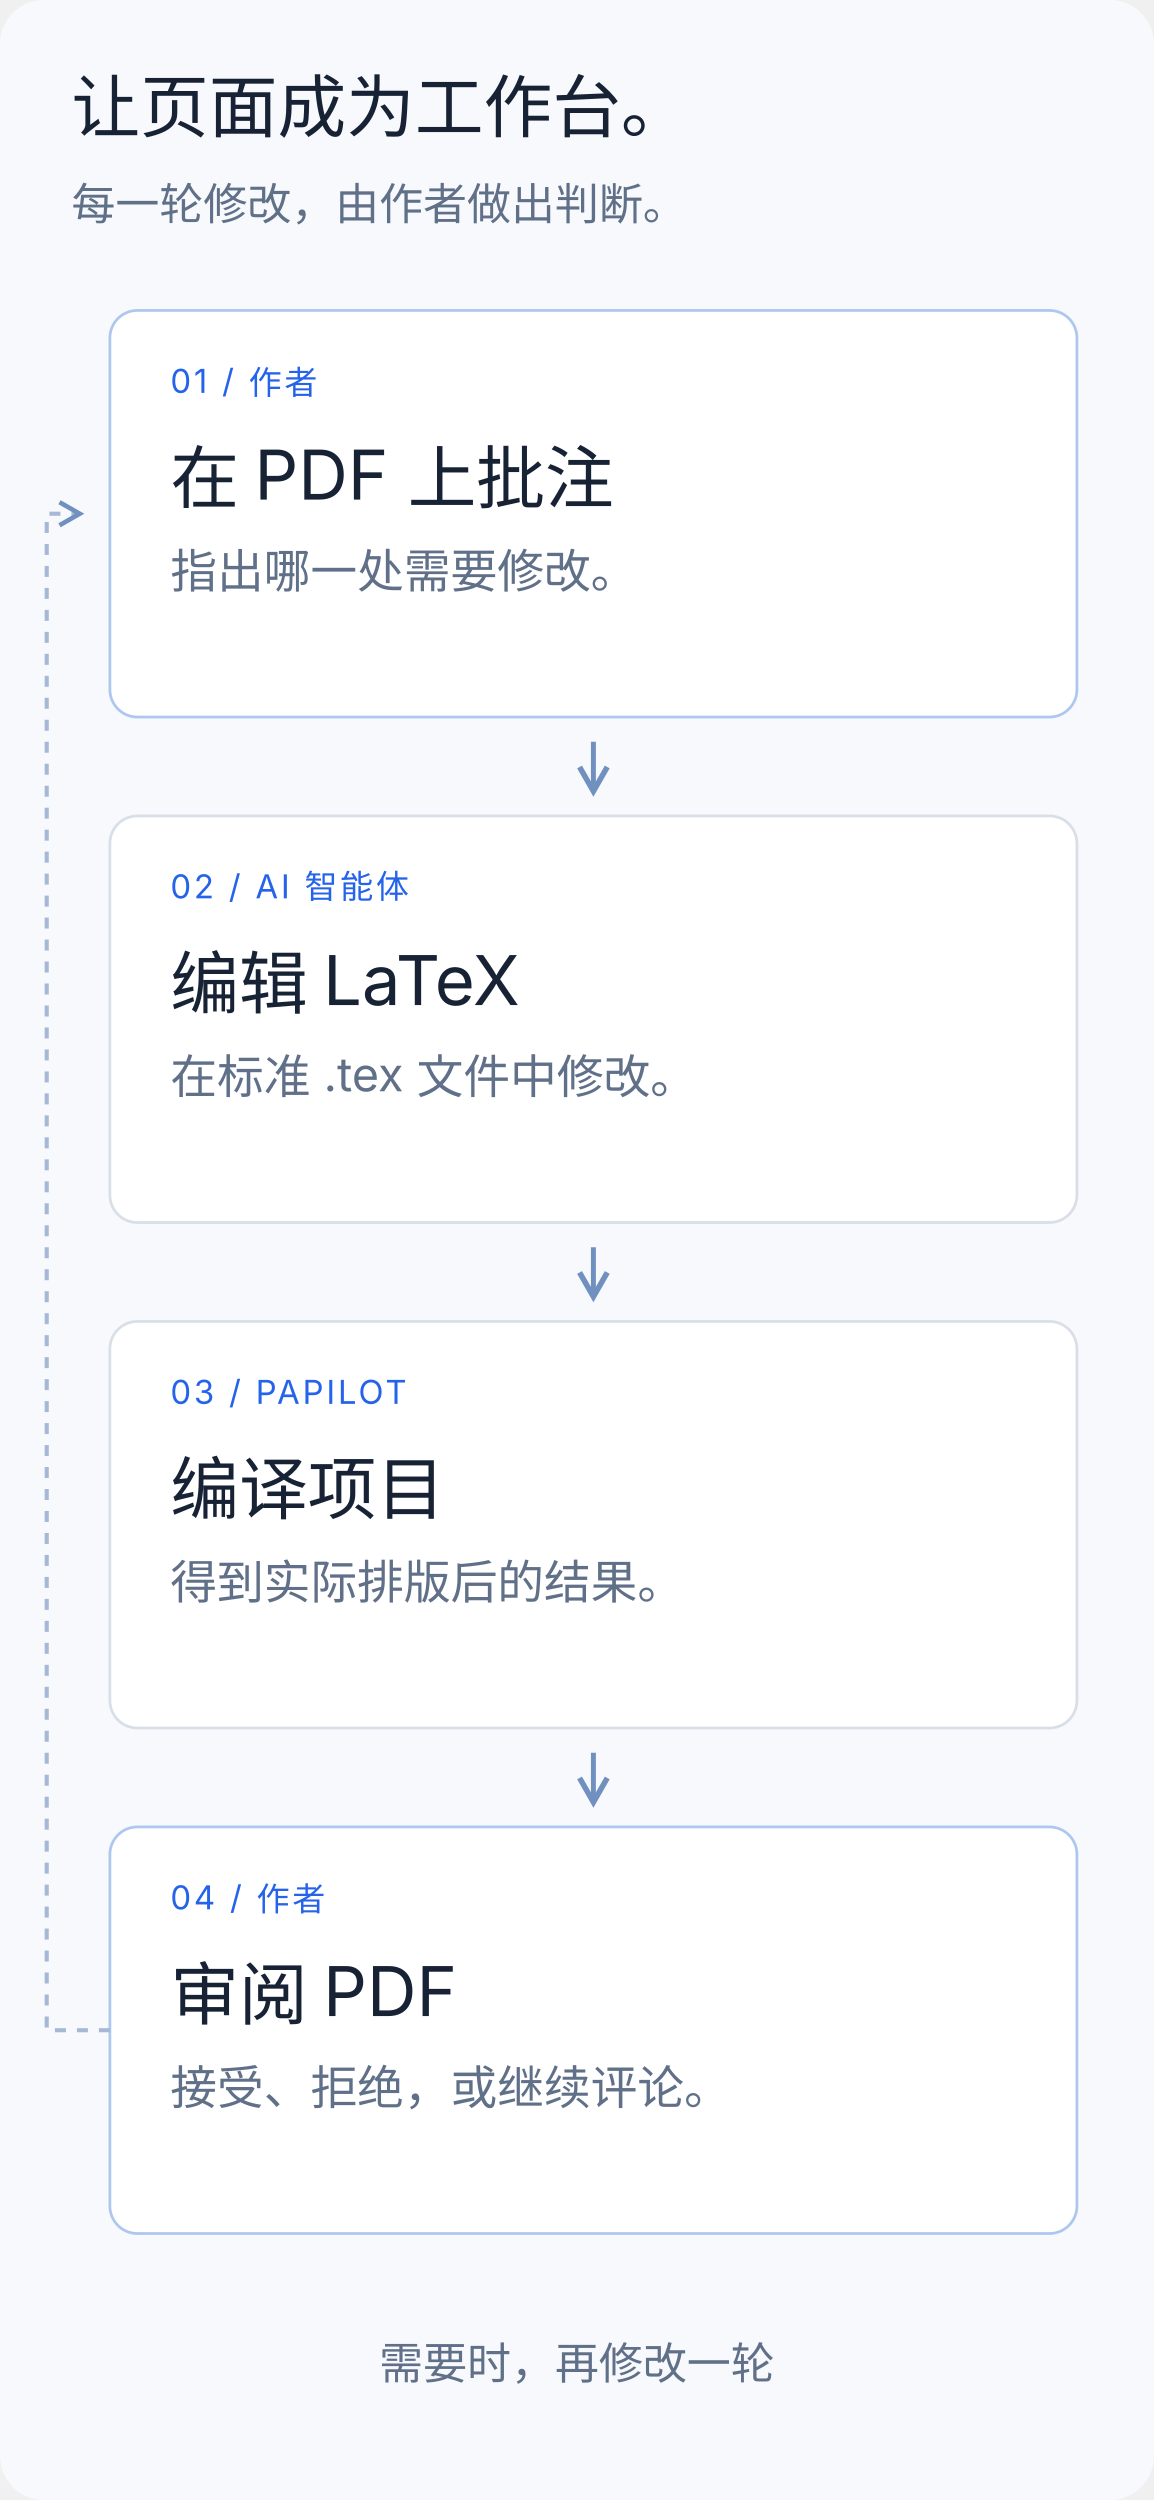
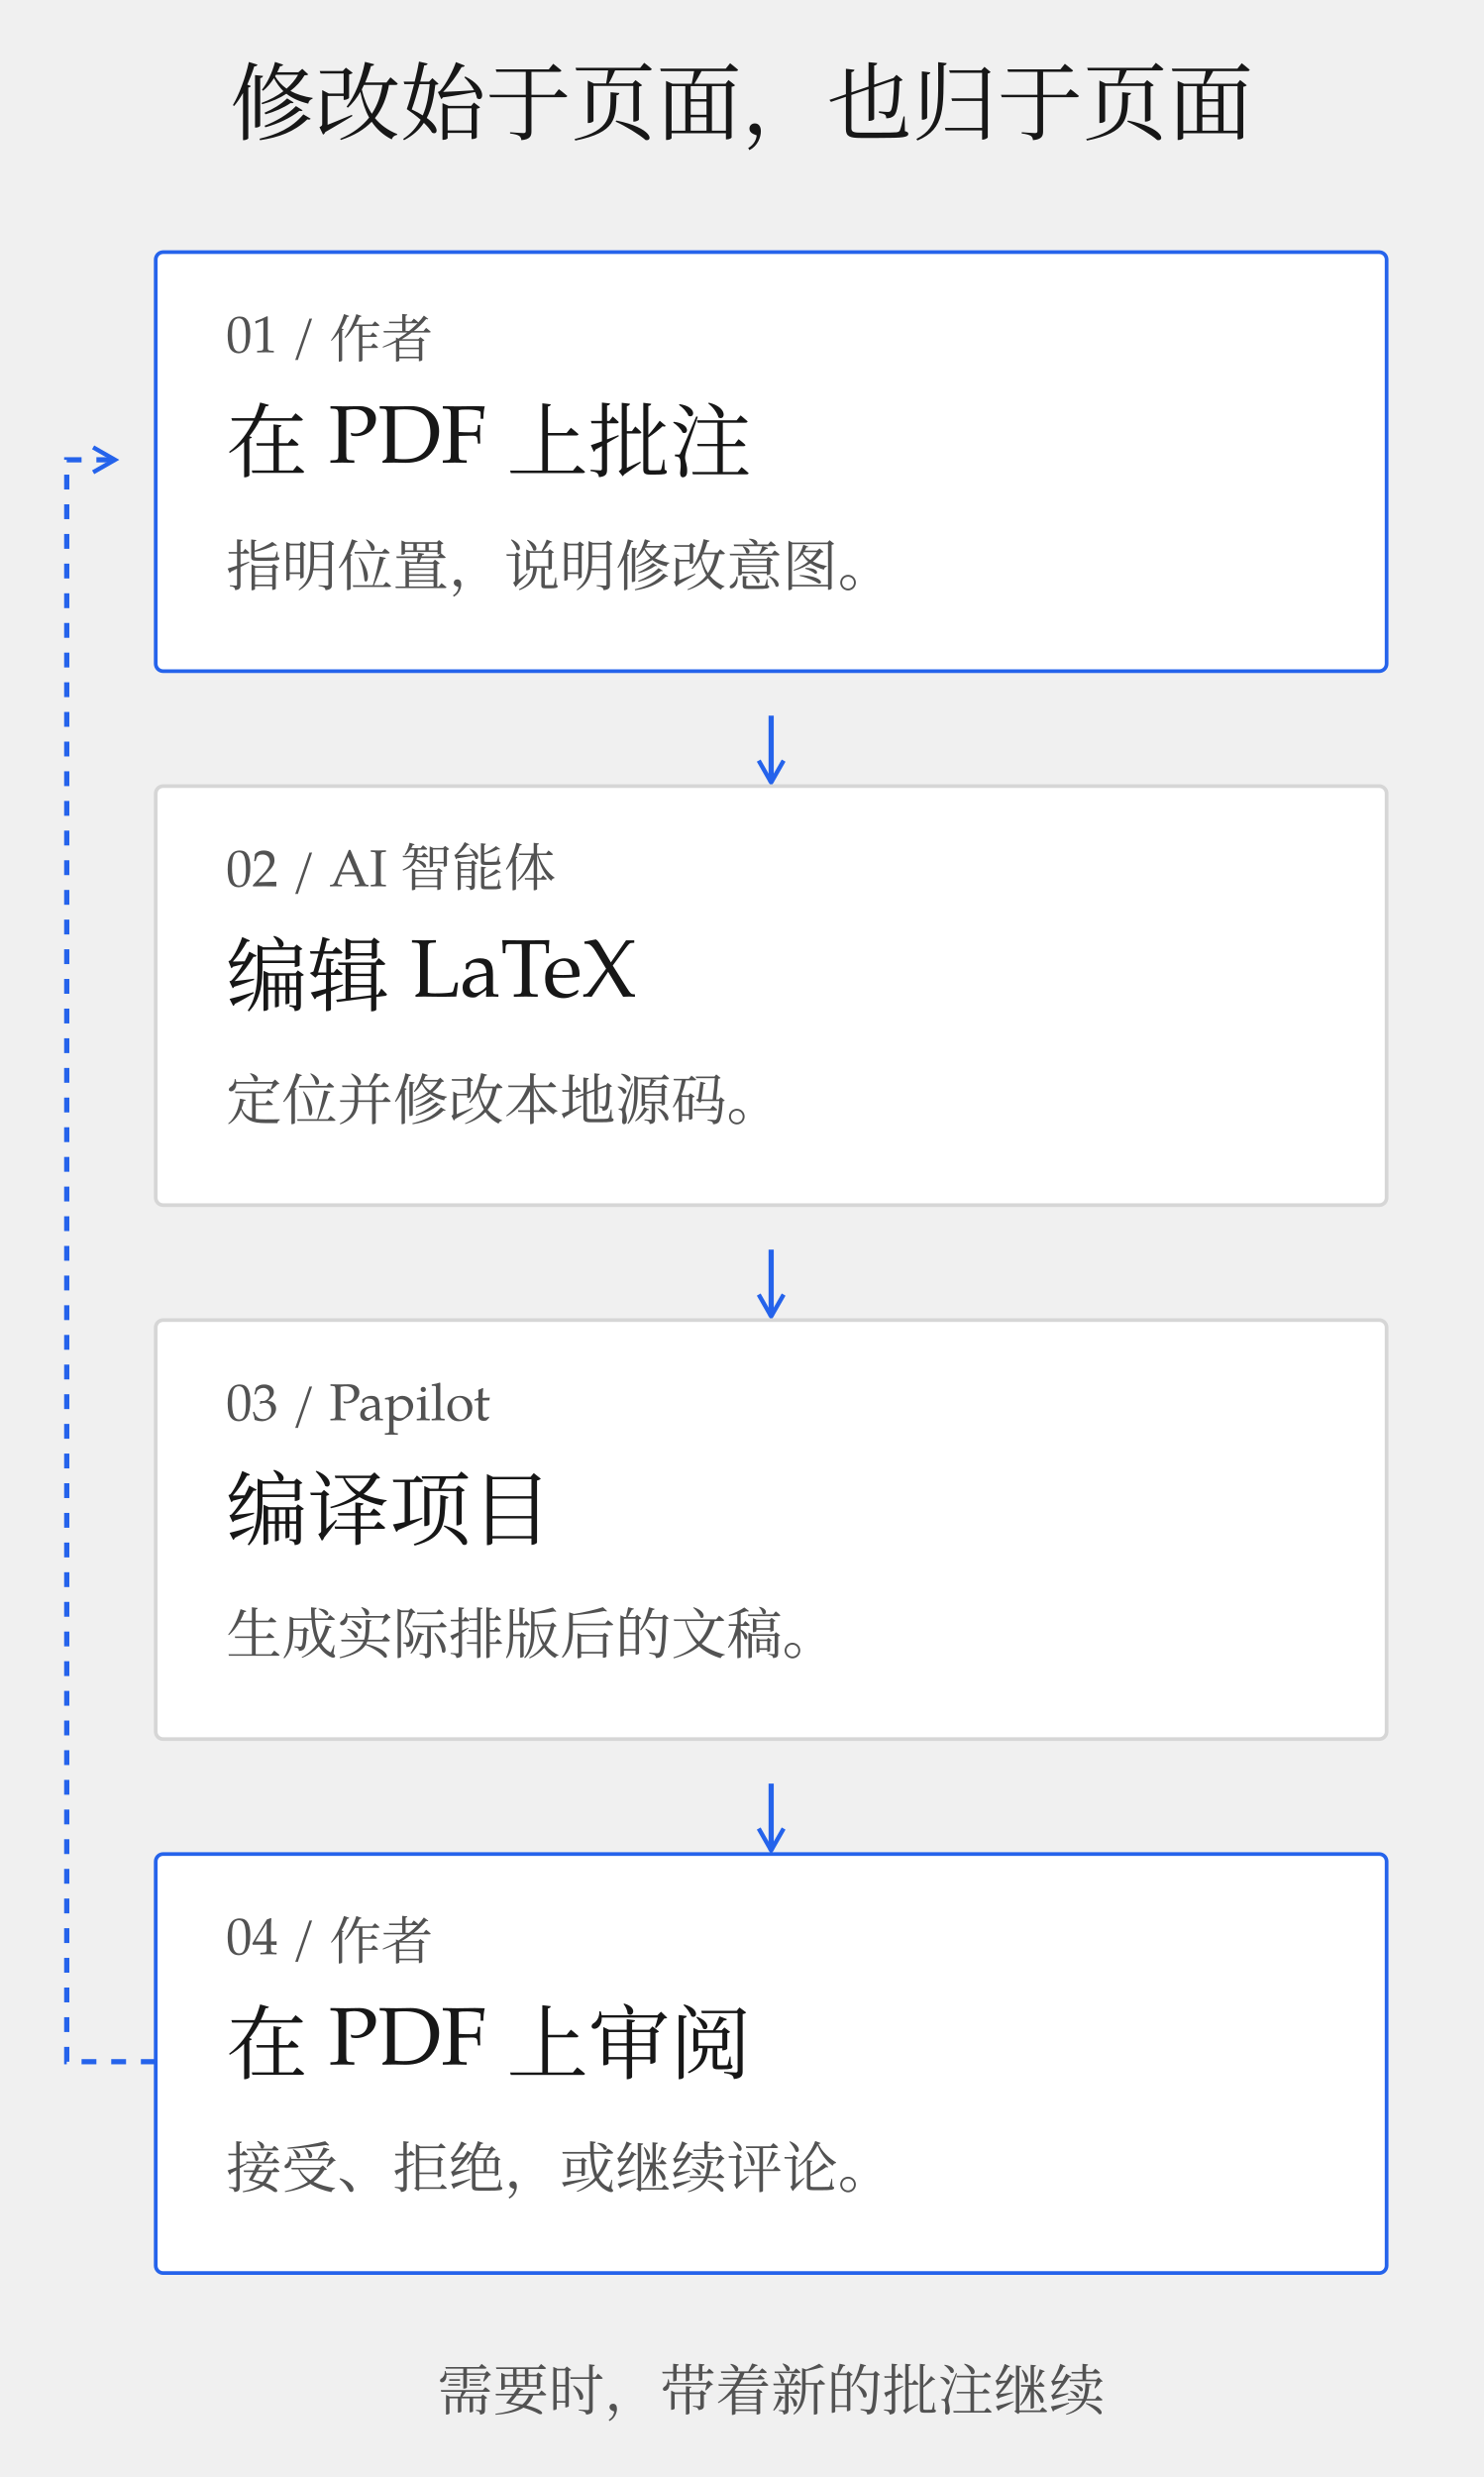
- <svg xmlns="http://www.w3.org/2000/svg" viewBox="0 0 420 910" role="img" aria-labelledby="title">
-   <rect width="420" height="910" rx="16" fill="#f7f9fc" />
+ <svg xmlns="http://www.w3.org/2000/svg" viewBox="0 0 400 668" role="img" aria-labelledby="title desc">
  <defs>
-     <marker id="arrow" viewBox="0 0 10 10" refX="8" refY="5" markerWidth="7" markerHeight="7" orient="auto-start-reverse">
-       <path d="M1 1 8 5 1 9" fill="none" stroke="#7090bf" stroke-width="1.6" />
+     <marker id="arrow" viewBox="0 0 10 10" refX="8" refY="5" markerWidth="6" markerHeight="6" orient="auto-start-reverse">
+       <path d="M1 1 8 5 1 9" fill="none" stroke="var(--art-accent, #2563eb)" stroke-width="1.4" />
    </marker>
  </defs>
-   <g font-family="-apple-system,BlinkMacSystemFont,Segoe UI,PingFang SC,sans-serif">
-     <text x="26" y="48" font-size="25" fill="#172335">让页面成为工作台。</text>
-     <text x="26" y="80" font-size="16" fill="#607088">每一轮修改，由作者做出判断。</text>
-     <rect x="40" y="113" width="352" height="148" rx="10" fill="white" stroke="#adc7ef" />
-     <text x="62" y="143" font-size="12" letter-spacing="1" fill="#2563eb">01 / 作者</text>
-     <text x="62" y="183" font-size="25" fill="#172335">在 PDF 上批注</text>
-     <text x="62" y="214" font-size="17" fill="#607088">指出哪一处需要修改。</text>
-     <path d="M216 270v18" fill="none" stroke="#7090bf" stroke-width="1.8" marker-end="url(#arrow)" />
-     <rect x="40" y="297" width="352" height="148" rx="10" fill="white" stroke="#d8dfe8" />
-     <text x="62" y="327" font-size="12" letter-spacing="1" fill="#2563eb">02 / AI 智能体</text>
-     <text x="62" y="367" font-size="25" fill="#172335">编辑 LaTeX</text>
-     <text x="62" y="398" font-size="17" fill="#607088">在标准 .tex 文件中修改。</text>
-     <path d="M216 454v18" fill="none" stroke="#7090bf" stroke-width="1.8" marker-end="url(#arrow)" />
-     <rect x="40" y="481" width="352" height="148" rx="10" fill="white" stroke="#d8dfe8" />
-     <text x="62" y="511" font-size="12" letter-spacing="1" fill="#2563eb">03 / PAPILOT</text>
-     <text x="62" y="551" font-size="25" fill="#172335">编译项目</text>
-     <text x="62" y="582" font-size="17" fill="#607088">得到实际排版后的结果。</text>
-     <path d="M216 638v18" fill="none" stroke="#7090bf" stroke-width="1.8" marker-end="url(#arrow)" />
-     <rect x="40" y="665" width="352" height="148" rx="10" fill="white" stroke="#adc7ef" />
-     <text x="62" y="695" font-size="12" letter-spacing="1" fill="#2563eb">04 / 作者</text>
-     <text x="62" y="735" font-size="25" fill="#172335">审阅 PDF</text>
-     <text x="62" y="766" font-size="17" fill="#607088">接受、拒绝，或继续评论。</text>
-     <path d="M40 739H17V187h12" fill="none" stroke="#a5b9d6" stroke-width="1.5" stroke-dasharray="4 4" marker-end="url(#arrow)" />
-     <text x="210" y="866" text-anchor="middle" font-size="16" fill="#607088">需要时，再修改一轮</text>
+   <g font-family="'Paper Serif','TeX Gyre Pagella',Palatino,'Songti SC','Noto Serif CJK SC',SimSun,serif">
+     <text x="200" y="36" font-size="23" fill="var(--art-ink, #171717)" text-anchor="middle">修改始于页面，也归于页面</text>
+     <rect x="42" y="68" width="332" height="113" rx="2" fill="var(--art-paper, #fff)" stroke="var(--art-accent, #2563eb)" />
+     <text x="61" y="95" font-size="14" fill="var(--art-muted, #525252)">01  /  作者</text>
+     <text x="61" y="127" font-size="22" fill="var(--art-ink, #171717)">在 PDF 上批注</text>
+     <text x="61" y="158" font-size="15" fill="var(--art-muted, #525252)">指明位置，说明修改意图。</text>
+     <path d="M208 193v18" fill="none" stroke="var(--art-accent, #2563eb)" stroke-width="1.4" marker-end="url(#arrow)" />
+     <rect x="42" y="212" width="332" height="113" rx="2" fill="var(--art-paper, #fff)" stroke="var(--art-line, #d6d6d6)" />
+     <text x="61" y="239" font-size="14" fill="var(--art-muted, #525252)">02  /  AI 智能体</text>
+     <text x="61" y="271" font-size="22" fill="var(--art-ink, #171717)">编辑 LaTeX</text>
+     <text x="61" y="302" font-size="15" fill="var(--art-muted, #525252)">定位并修改本地源码。</text>
+     <path d="M208 337v18" fill="none" stroke="var(--art-accent, #2563eb)" stroke-width="1.4" marker-end="url(#arrow)" />
+     <rect x="42" y="356" width="332" height="113" rx="2" fill="var(--art-paper, #fff)" stroke="var(--art-line, #d6d6d6)" />
+     <text x="61" y="383" font-size="14" fill="var(--art-muted, #525252)">03  /  Papilot</text>
+     <text x="61" y="415" font-size="22" fill="var(--art-ink, #171717)">编译项目</text>
+     <text x="61" y="446" font-size="15" fill="var(--art-muted, #525252)">生成实际排版后的文稿。</text>
+     <path d="M208 481v18" fill="none" stroke="var(--art-accent, #2563eb)" stroke-width="1.4" marker-end="url(#arrow)" />
+     <rect x="42" y="500" width="332" height="113" rx="2" fill="var(--art-paper, #fff)" stroke="var(--art-accent, #2563eb)" />
+     <text x="61" y="527" font-size="14" fill="var(--art-muted, #525252)">04  /  作者</text>
+     <text x="61" y="559" font-size="22" fill="var(--art-ink, #171717)">在 PDF 上审阅</text>
+     <text x="61" y="590" font-size="15" fill="var(--art-muted, #525252)">接受、拒绝，或继续评论。</text>
+     <path d="M42 556H18V124h13" fill="none" stroke="var(--art-accent, #2563eb)" stroke-width="1.4" stroke-dasharray="4 4" marker-end="url(#arrow)" />
+     <text x="208" y="650" font-size="15" fill="var(--art-muted, #525252)" text-anchor="middle">需要时，带着新的批注继续</text>
  </g>
</svg>
